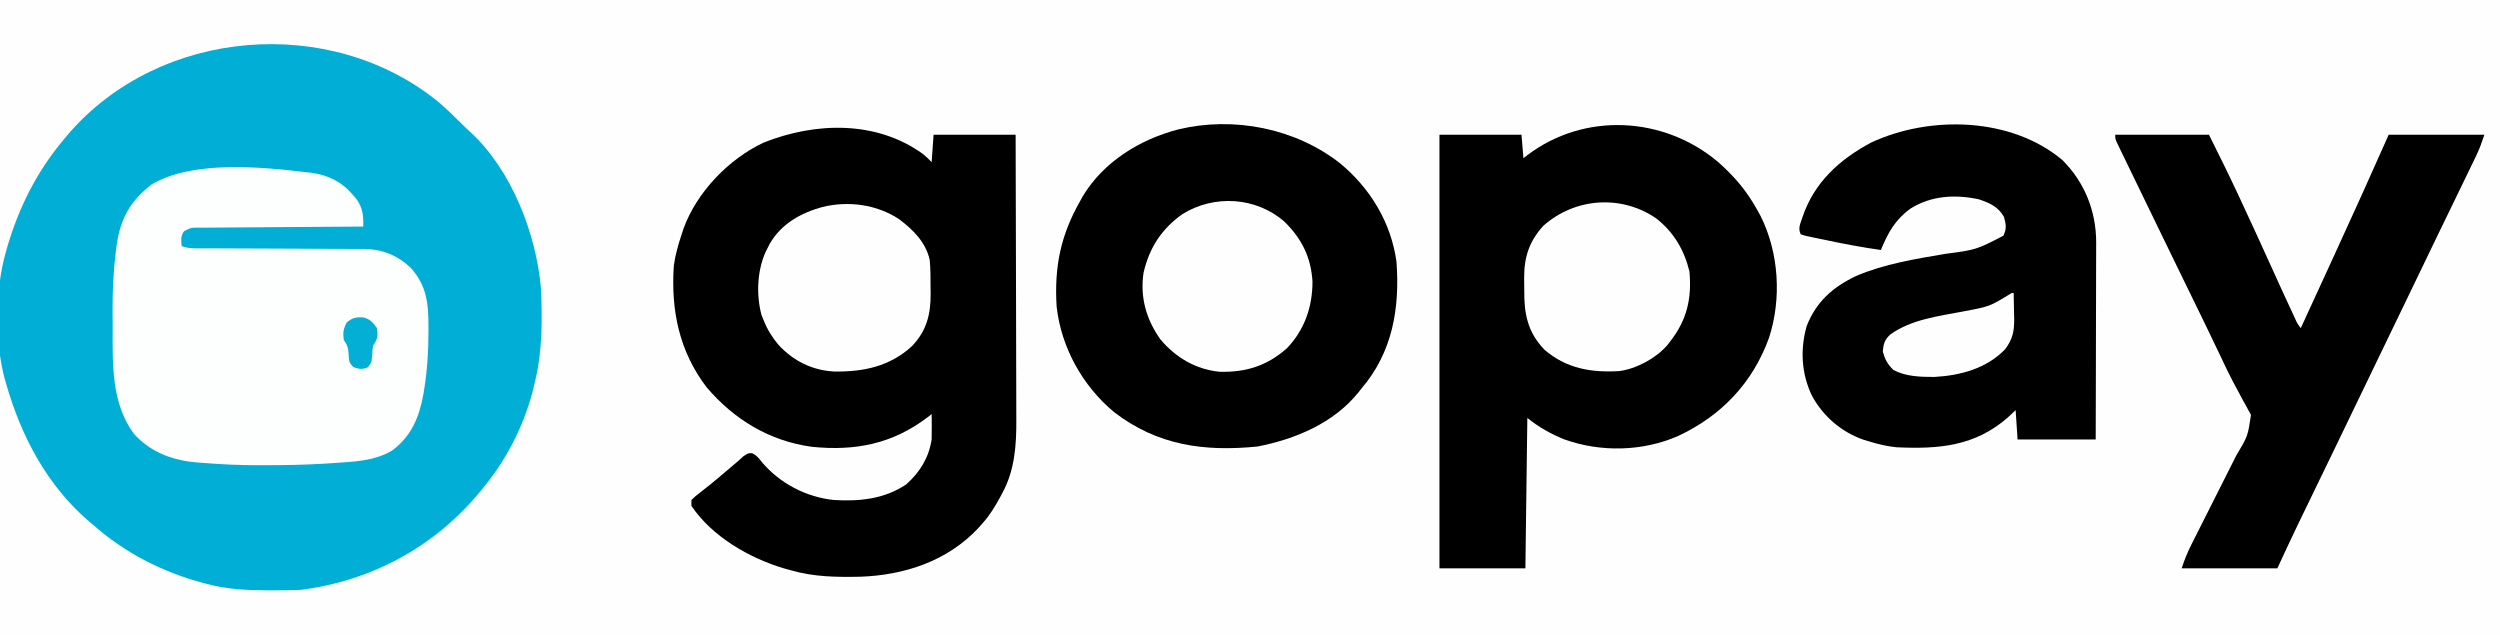
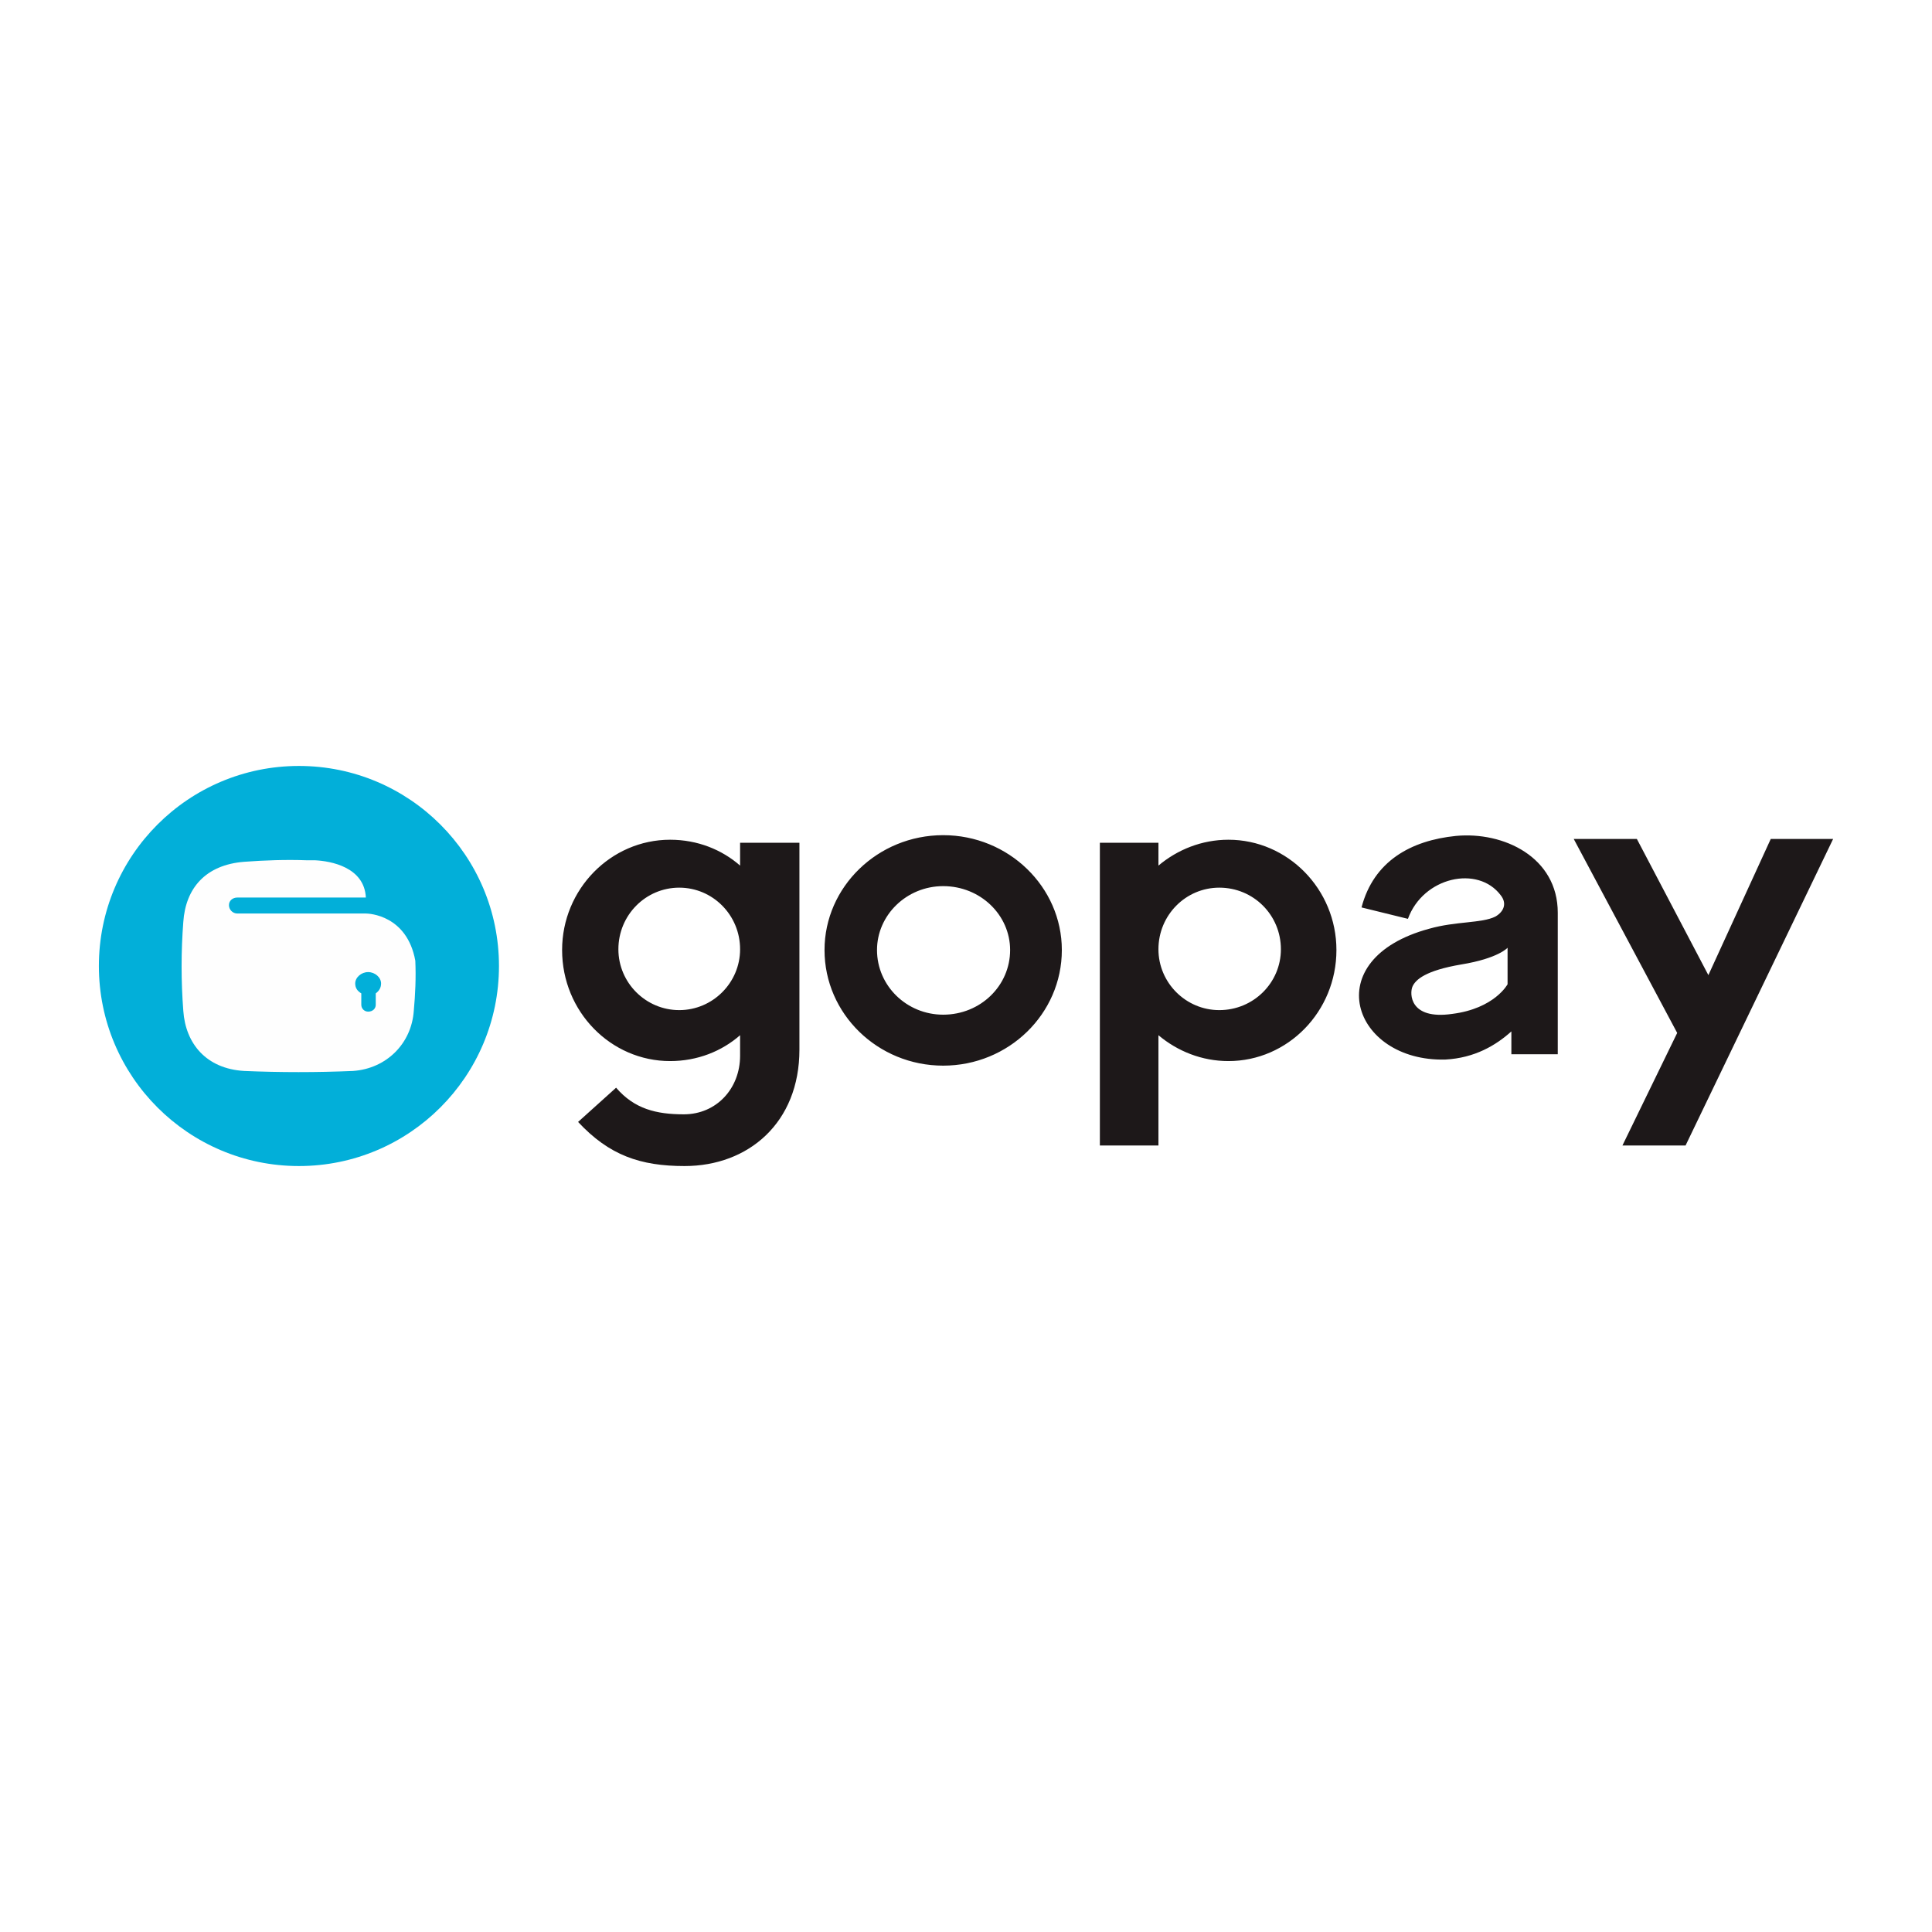
- <svg xmlns="http://www.w3.org/2000/svg" version="1.1" width="1280" height="326">
-   <path d="M0 0 C422.4 0 844.8 0 1280 0 C1280 107.25 1280 214.5 1280 325 C857.6 325 435.2 325 0 325 C0 217.75 0 110.5 0 0 Z " fill="#FEFEFE" transform="translate(0,0)" />
-   <path d="M0 0 C4.172 3.577 8.092 7.388 11.97 11.278 C13.283 12.587 14.61 13.883 15.994 15.118 C37.189 34.371 50.06 67.616 52.361 95.661 C53.013 111.49 53.087 127.204 49.361 142.661 C49.135 143.662 49.135 143.662 48.905 144.684 C44.559 163.499 35.561 181.72 23.361 196.661 C22.885 197.252 22.409 197.843 21.919 198.452 C-1.352 227.156 -33.956 245.023 -70.639 249.661 C-75.595 249.898 -80.553 249.906 -85.514 249.911 C-86.209 249.911 -86.903 249.912 -87.618 249.913 C-98.253 249.896 -108.304 249.381 -118.639 246.661 C-119.293 246.489 -119.947 246.317 -120.621 246.141 C-141.448 240.525 -160.412 230.919 -176.639 216.661 C-177.468 215.965 -178.297 215.268 -179.151 214.551 C-200.758 195.963 -213.936 170.76 -221.639 143.661 C-221.834 142.981 -222.029 142.3 -222.23 141.6 C-227.436 122.275 -227.142 95.858 -221.639 76.661 C-221.408 75.848 -221.177 75.035 -220.939 74.197 C-214.877 53.506 -205.61 35.173 -191.639 18.661 C-190.624 17.442 -190.624 17.442 -189.588 16.2 C-142.799 -38.032 -55.434 -45.295 0 0 Z " fill="#00AED6" transform="translate(224.6392,52.33936)" />
-   <path d="M0 0 C1.93 1.645 1.93 1.645 4.43 4.145 C4.76 -0.475 5.09 -5.095 5.43 -9.855 C19.29 -9.855 33.15 -9.855 47.43 -9.855 C47.498 10.747 47.553 31.349 47.585 51.952 C47.601 61.519 47.622 71.086 47.656 80.654 C47.686 88.998 47.705 97.343 47.712 105.688 C47.716 110.101 47.725 114.514 47.747 118.927 C47.767 123.093 47.773 127.258 47.769 131.424 C47.77 132.941 47.776 134.459 47.787 135.976 C47.882 148.916 46.975 162.024 40.617 173.582 C40.086 174.588 40.086 174.588 39.544 175.614 C36.918 180.487 34.146 185.019 30.43 189.145 C29.725 189.941 29.019 190.738 28.293 191.559 C12.481 208.415 -9.483 215.647 -32.121 216.426 C-44.249 216.668 -55.853 216.545 -67.57 213.145 C-69.386 212.651 -69.386 212.651 -71.238 212.148 C-88.965 206.84 -108.006 195.847 -118.57 180.145 C-118.57 179.155 -118.57 178.165 -118.57 177.145 C-116.621 175.27 -116.621 175.27 -113.883 173.145 C-112.886 172.357 -111.89 171.569 -110.863 170.758 C-110.329 170.337 -109.794 169.916 -109.244 169.483 C-106.342 167.162 -103.522 164.744 -100.695 162.332 C-98.659 160.596 -96.617 158.868 -94.57 157.145 C-93.701 156.357 -92.833 155.569 -91.938 154.758 C-89.57 153.145 -89.57 153.145 -87.449 153.172 C-85.147 154.364 -84.082 155.65 -82.508 157.707 C-73.292 168.648 -59.811 175.69 -45.57 177.145 C-32.535 177.951 -19.643 176.638 -8.57 169.145 C-1.553 162.905 3.006 155.47 4.43 146.145 C4.496 143.875 4.515 141.603 4.492 139.332 C4.483 138.171 4.474 137.009 4.465 135.812 C4.453 134.932 4.442 134.052 4.43 133.145 C3.786 133.652 3.143 134.16 2.48 134.684 C-15.543 148.413 -34.581 152.164 -56.818 149.917 C-78.649 146.963 -96.724 135.942 -110.82 119.395 C-124.843 100.932 -129.119 80.015 -127.57 57.145 C-126.814 51.633 -125.315 46.416 -123.57 41.145 C-123.27 40.215 -122.97 39.286 -122.66 38.328 C-115.879 19.57 -99.507 2.56 -81.57 -5.855 C-55.047 -16.385 -23.935 -17.279 0 0 Z " fill="#000000" transform="translate(472.5703,78.85547)" />
-   <path d="M0 0 C8.583 7.58 14.973 15.083 20.473 25.184 C20.956 26.067 21.439 26.95 21.938 27.859 C31.328 46.668 32.708 70.218 26.205 90.165 C17.841 113.237 1.832 130.034 -20.266 140.383 C-38.426 148.369 -59.864 148.819 -78.527 142.184 C-85.524 139.358 -91.609 135.918 -97.527 131.184 C-97.857 156.594 -98.187 182.004 -98.527 208.184 C-113.047 208.184 -127.567 208.184 -142.527 208.184 C-142.527 134.924 -142.527 61.664 -142.527 -13.816 C-128.667 -13.816 -114.807 -13.816 -100.527 -13.816 C-100.032 -7.876 -100.032 -7.876 -99.527 -1.816 C-98.861 -2.336 -98.194 -2.855 -97.508 -3.391 C-68.408 -25.409 -27.91 -23.398 0 0 Z " fill="#000000" transform="translate(879.5273,82.81641)" />
-   <path d="M0 0 C15.437 12.821 26.039 30.262 28.812 50.336 C30.563 74.2 26.802 96.717 10.812 115.336 C10.316 115.974 9.82 116.612 9.309 117.27 C-3.438 133.027 -22.882 141.144 -42.32 144.949 C-69.724 147.69 -93.653 144.367 -115.797 127.328 C-131.913 113.898 -142.845 94.289 -145.188 73.336 C-146.451 53.128 -143.186 36.906 -133.188 19.336 C-132.727 18.497 -132.267 17.658 -131.793 16.793 C-121.129 -0.894 -102.484 -12.317 -82.875 -17.414 C-54.46 -24.231 -22.991 -18.021 0 0 Z " fill="#000000" transform="translate(686.1875,83.66406)" />
-   <path d="M0 0 C0.898 0.101 1.796 0.201 2.721 0.305 C11.03 1.484 18.013 4.833 23.5 11.312 C24.138 12.045 24.776 12.777 25.434 13.531 C28.869 18.343 29.148 21.966 29.062 27.812 C27.942 27.818 26.821 27.824 25.666 27.83 C15.115 27.887 4.565 27.96 -5.986 28.048 C-11.41 28.093 -16.834 28.132 -22.259 28.159 C-27.492 28.185 -32.724 28.225 -37.956 28.276 C-39.955 28.292 -41.954 28.304 -43.953 28.31 C-46.747 28.32 -49.541 28.348 -52.335 28.38 C-53.166 28.379 -53.997 28.377 -54.853 28.376 C-59.034 28.339 -59.034 28.339 -62.662 30.138 C-64.557 32.626 -64.139 34.784 -63.938 37.812 C-61.238 38.712 -59.692 38.939 -56.924 38.944 C-55.702 38.95 -55.702 38.95 -54.456 38.956 C-53.566 38.955 -52.676 38.955 -51.76 38.954 C-50.349 38.96 -50.349 38.96 -48.91 38.965 C-46.866 38.972 -44.821 38.978 -42.777 38.981 C-39.535 38.988 -36.293 39.004 -33.052 39.023 C-23.834 39.075 -14.616 39.123 -5.397 39.138 C0.241 39.149 5.879 39.178 11.517 39.22 C13.66 39.232 15.804 39.237 17.948 39.235 C20.958 39.233 23.968 39.255 26.979 39.282 C27.854 39.276 28.73 39.269 29.632 39.262 C38.869 39.401 46.6 42.557 53.309 48.887 C61.704 58.105 62.469 67.572 62.438 79.625 C62.438 80.684 62.438 80.684 62.438 81.763 C62.414 91.519 61.859 101.036 60.312 110.688 C60.156 111.671 59.999 112.654 59.837 113.667 C57.712 125.456 53.732 135.054 43.93 142.414 C34.781 148.021 23.571 148.226 13.125 148.938 C11.28 149.064 11.28 149.064 9.398 149.193 C-1.026 149.832 -11.432 150.001 -21.875 150 C-23.001 150.001 -23.001 150.001 -24.15 150.003 C-33.79 150.001 -43.327 149.624 -52.938 148.812 C-54.061 148.735 -54.061 148.735 -55.207 148.656 C-67.946 147.761 -79.544 143.671 -88.324 133.988 C-99.933 118.332 -99.294 98.367 -99.253 79.788 C-99.25 76.778 -99.274 73.77 -99.299 70.76 C-99.333 60.544 -98.893 50.519 -97.605 40.379 C-97.431 38.985 -97.431 38.985 -97.253 37.564 C-95.324 23.832 -90.421 14.946 -79.441 6.32 C-58.667 -6.19 -23.236 -2.77 0 0 Z " fill="#FDFEFE" transform="translate(156.9375,88.1875)" />
-   <path d="M0 0 C11.33 11.376 17.155 26.071 17.202 41.998 C17.191 43.478 17.191 43.478 17.18 44.989 C17.18 46.053 17.181 47.117 17.181 48.214 C17.18 51.704 17.164 55.194 17.148 58.684 C17.145 61.115 17.142 63.545 17.14 65.976 C17.132 72.353 17.113 78.73 17.09 85.107 C17.07 91.623 17.061 98.139 17.051 104.654 C17.029 117.423 16.994 130.192 16.953 142.961 C3.753 142.961 -9.447 142.961 -23.047 142.961 C-23.542 135.536 -23.542 135.536 -24.047 127.961 C-25.326 129.157 -26.604 130.353 -27.922 131.586 C-44.774 146.466 -63.456 147.976 -85.047 146.961 C-89.864 146.486 -94.431 145.413 -99.047 143.961 C-99.917 143.706 -100.787 143.45 -101.684 143.188 C-113.299 139.212 -122.746 131.011 -128.477 120.285 C-133.735 109.07 -134.396 96.872 -131.047 84.961 C-126.185 72.478 -117.683 64.96 -105.734 59.273 C-91.131 53.058 -75.741 50.609 -60.191 47.961 C-44.242 45.849 -44.242 45.849 -30.297 38.648 C-28.567 34.929 -28.929 32.875 -30.047 28.961 C-32.96 23.742 -37.564 21.771 -43.047 19.961 C-55.186 17.447 -67.165 18.095 -77.797 24.711 C-85.754 30.441 -89.315 37.003 -93.047 45.961 C-102.375 44.629 -111.582 42.924 -120.797 40.961 C-122.065 40.701 -123.334 40.44 -124.641 40.172 C-125.842 39.917 -127.043 39.661 -128.281 39.398 C-129.366 39.17 -130.451 38.942 -131.569 38.707 C-132.387 38.461 -133.205 38.215 -134.047 37.961 C-135.644 34.767 -134.222 32.48 -133.172 29.148 C-127.259 11.453 -114.238 -0.415 -98.047 -9.039 C-67.97 -23.058 -26.262 -22.152 0 0 Z " fill="#000000" transform="translate(1056.047,82.03906)" />
-   <path d="M0 0 C15.84 0 31.68 0 48 0 C53.136 10.271 58.208 20.536 63.062 30.938 C63.376 31.608 63.69 32.278 64.013 32.968 C69.712 45.146 75.286 57.378 80.835 69.625 C84.146 76.933 87.467 84.236 90.875 91.5 C91.191 92.176 91.506 92.852 91.832 93.549 C93.105 96.479 93.105 96.479 95 99 C100.28 87.519 105.556 76.036 110.829 64.552 C111.589 62.896 112.349 61.241 113.109 59.585 C122.203 39.779 131.189 19.934 140 0 C156.17 0 172.34 0 189 0 C187.696 3.912 186.507 7.253 184.742 10.895 C184.063 12.302 184.063 12.302 183.371 13.738 C182.877 14.753 182.384 15.767 181.875 16.812 C181.092 18.433 181.092 18.433 180.293 20.086 C178.843 23.083 177.391 26.078 175.936 29.073 C174.312 32.416 172.692 35.761 171.07 39.105 C169.023 43.329 166.975 47.552 164.925 51.775 C160.93 60.007 156.953 68.247 153 76.5 C148.02 86.898 142.994 97.273 137.959 107.645 C133.619 116.587 129.294 125.535 125 134.5 C120.403 144.097 115.771 153.676 111.125 163.25 C103.69 178.574 103.69 178.574 96.268 193.904 C95.41 195.677 94.551 197.451 93.692 199.224 C90.04 206.78 86.518 214.377 83 222 C66.83 222 50.66 222 34 222 C35.478 217.567 36.946 213.872 39.025 209.754 C39.323 209.162 39.621 208.569 39.928 207.958 C40.57 206.681 41.215 205.404 41.861 204.128 C42.886 202.103 43.907 200.075 44.926 198.046 C47.458 193.008 49.999 187.974 52.54 182.94 C54.689 178.682 56.834 174.423 58.976 170.161 C59.975 168.174 60.98 166.19 61.985 164.205 C67.901 154.266 67.901 154.266 69.505 143.437 C68.896 142.337 68.896 142.337 68.273 141.215 C67.825 140.368 67.376 139.521 66.914 138.649 C66.406 137.754 65.898 136.859 65.375 135.938 C64.317 133.954 63.261 131.97 62.207 129.984 C61.664 128.98 61.121 127.975 60.561 126.939 C58.25 122.589 56.156 118.146 54.062 113.688 C48.892 102.795 43.605 91.959 38.312 81.125 C36.569 77.555 34.825 73.984 33.082 70.414 C32.652 69.533 32.222 68.652 31.779 67.745 C26.073 56.056 20.393 44.356 14.731 32.646 C12.905 28.868 11.074 25.092 9.24 21.318 C7.823 18.401 6.412 15.482 5 12.562 C4.489 11.513 3.978 10.464 3.451 9.383 C2.993 8.433 2.535 7.483 2.062 6.504 C1.662 5.677 1.261 4.85 0.848 3.998 C0 2 0 2 0 0 Z " fill="#000000" transform="translate(1083,69)" />
-   <path d="M0 0 C7.239 5.517 13.584 11.69 15.688 20.812 C16.132 25.444 16.152 30.037 16.125 34.688 C16.145 35.903 16.165 37.119 16.186 38.371 C16.18 48.982 14.076 57.191 6.66 65 C-4.737 75.472 -18.271 78.275 -33.336 78.023 C-44.484 77.432 -54.086 72.602 -61.688 64.438 C-64.954 60.519 -67.456 56.564 -69.312 51.812 C-69.668 50.944 -70.024 50.075 -70.391 49.18 C-73.352 38.364 -72.638 24.696 -67.312 14.812 C-66.912 14.029 -66.511 13.245 -66.098 12.438 C-60.251 2.404 -50.255 -3.171 -39.312 -6.188 C-25.953 -9.472 -11.518 -7.539 0 0 Z " fill="#FEFEFE" transform="translate(460.3125,112.1875)" />
-   <path d="M0 0 C9.017 8.742 13.811 18.235 14.617 30.801 C14.651 43.694 10.62 55.485 1.66 64.938 C-8.522 74.006 -19.38 77.459 -32.891 77.09 C-45.123 75.897 -55.374 69.873 -63.25 60.5 C-70.507 50.295 -73.727 38.963 -71.895 26.477 C-68.99 13.737 -62.684 3.941 -51.875 -3.688 C-35.659 -13.688 -14.498 -12.377 0 0 Z " fill="#FEFEFE" transform="translate(657.375,113.25)" />
-   <path d="M0 0 C9.071 7.048 14.411 16.151 17.125 27.25 C18.36 41.21 15.864 52.066 7.125 63.25 C6.647 63.866 6.169 64.482 5.676 65.117 C-0.166 71.739 -10.101 77.134 -18.875 78.25 C-33.141 79.098 -46.086 76.935 -57.207 67.211 C-65.768 58.222 -67.566 48.944 -67.451 36.8 C-67.438 34.752 -67.472 32.708 -67.51 30.66 C-67.572 19.969 -64.947 11.794 -57.672 3.844 C-41.442 -10.551 -17.79 -12.163 0 0 Z " fill="#FEFEFE" transform="translate(847.875,111.75)" />
-   <path d="M0 0 C0.33 0 0.66 0 1 0 C1.088 3.375 1.141 6.749 1.188 10.125 C1.213 11.076 1.238 12.028 1.264 13.008 C1.331 19.502 0.54 23.652 -3.473 28.941 C-13.087 38.744 -26.177 42.232 -39.586 43 C-46.496 43 -54.54 42.842 -60.688 39.312 C-63.656 36.344 -64.9 34.058 -66 30 C-65.732 26.187 -65.091 24.054 -62.309 21.367 C-51.566 13.493 -37.138 11.832 -24.373 9.377 C-11.165 6.888 -11.165 6.888 0 0 Z " fill="#FEFEFE" transform="translate(1030,150)" />
-   <path d="M0 0 C3.483 0.855 4.973 2.61 6.973 5.484 C7.553 9.627 7.318 10.966 4.973 14.484 C4.666 16.667 4.666 16.667 4.598 18.984 C4.198 23.21 4.198 23.21 2.223 25.609 C-0.648 26.726 -2.136 26.473 -5.027 25.484 C-7.416 23.095 -7.313 22.315 -7.527 19.047 C-7.758 15.546 -7.989 14.542 -10.027 11.484 C-10.508 7.797 -10.257 5.924 -8.527 2.609 C-5.668 0.179 -3.746 -0.252 0 0 Z " fill="#04AFD6" transform="translate(186.0273,162.5156)" />
+ <svg xmlns="http://www.w3.org/2000/svg" xml:space="preserve" width="25.4mm" height="25.4mm" version="1.1" style="shape-rendering:geometricPrecision; text-rendering:geometricPrecision; image-rendering:optimizeQuality; fill-rule:evenodd; clip-rule:evenodd" viewBox="0 0 2540 2540">
+   <defs>
+     <style type="text/css">
+    
+     .fil0 {fill:none}
+     .fil2 {fill:#FEFEFE}
+     .fil3 {fill:#1D1819}
+     .fil1 {fill:#02AFD9}
+    
+   </style>
+   </defs>
+   <g id="Layer_x0020_1">
+     <rect class="fil0" width="2540" height="2540" />
+     <g id="_1443026684752">
+       <circle class="fil1" cx="393" cy="1270" r="263" />
+       <path class="fil2" d="M241 1329c3,43 30,76 80,79 48,2 95,2 143,0 44,-3 77,-36 80,-79 2,-22 3,-44 2,-66l0 0 0 0c-11,-60 -61,-62 -65,-62l-1 0 0 0 0 0 -168 0c-6,0 -11,-5 -11,-11l0 0c0,-6 5,-10 11,-10l169 0c-2,-40 -46,-48 -67,-49l-11 0 0 0c-27,-1 -55,0 -82,2 -51,4 -77,35 -80,79 -3,39 -3,78 0,117zm253 -23l0 15c0,5 -4,9 -10,9l0 0c-5,0 -9,-4 -9,-9l0 -15c-5,-3 -8,-7 -8,-13 0,-8 8,-15 17,-15 9,0 17,7 17,15 0,6 -3,10 -7,13z" />
+     </g>
+     <path class="fil3" d="M1982 1246l0 48c0,0 -17,32 -73,39 -56,8 -56,-27 -52,-36 4,-9 17,-21 64,-29 49,-8 61,-22 61,-22zm66 -46l0 186 -61 0 0 -30c-20,18 -48,35 -87,37 -122,3 -169,-132 -21,-172 35,-10 69,-7 87,-16 12,-7 15,-18 7,-28 -30,-40 -102,-24 -122,31l-61 -15c16,-61 65,-88 124,-94 63,-6 134,28 134,101zm-1155 -33c-44,0 -80,36 -80,81 0,44 36,80 80,80 44,0 80,-36 80,-80 0,-45 -36,-81 -80,-81zm158 -59l-78 0 0 30c-24,-21 -56,-34 -92,-34 -78,0 -142,65 -142,145 0,81 64,146 142,146 36,0 68,-13 92,-34l0 27c0,43 -31,77 -74,77 -36,0 -65,-7 -89,-35l-50 45c41,44 82,58 140,58 84,0 151,-57 151,-153l0 -42 0 -230zm1359 -5l-82 0 -82 179 -94 -179 -83 0 136 255 -72 148c0,0 83,0 83,0 0,0 194,-403 194,-403zm-807 64c45,0 81,36 81,81 0,44 -36,80 -81,80 -44,0 -80,-36 -80,-80 0,-45 36,-81 80,-81zm-157 -59l77 0 0 30c25,-21 57,-34 92,-34 78,0 142,65 142,145 0,81 -64,146 -142,146 -35,0 -67,-13 -92,-34l0 145 -77 0 0 -398zm-206 57c49,0 88,38 88,84 0,47 -39,85 -88,85 -48,0 -87,-38 -87,-85 0,-46 39,-84 87,-84zm0 -67c86,0 156,68 156,151 0,84 -70,152 -156,152 -86,0 -156,-68 -156,-152 0,-83 70,-151 156,-151z" />
+   </g>
</svg>
